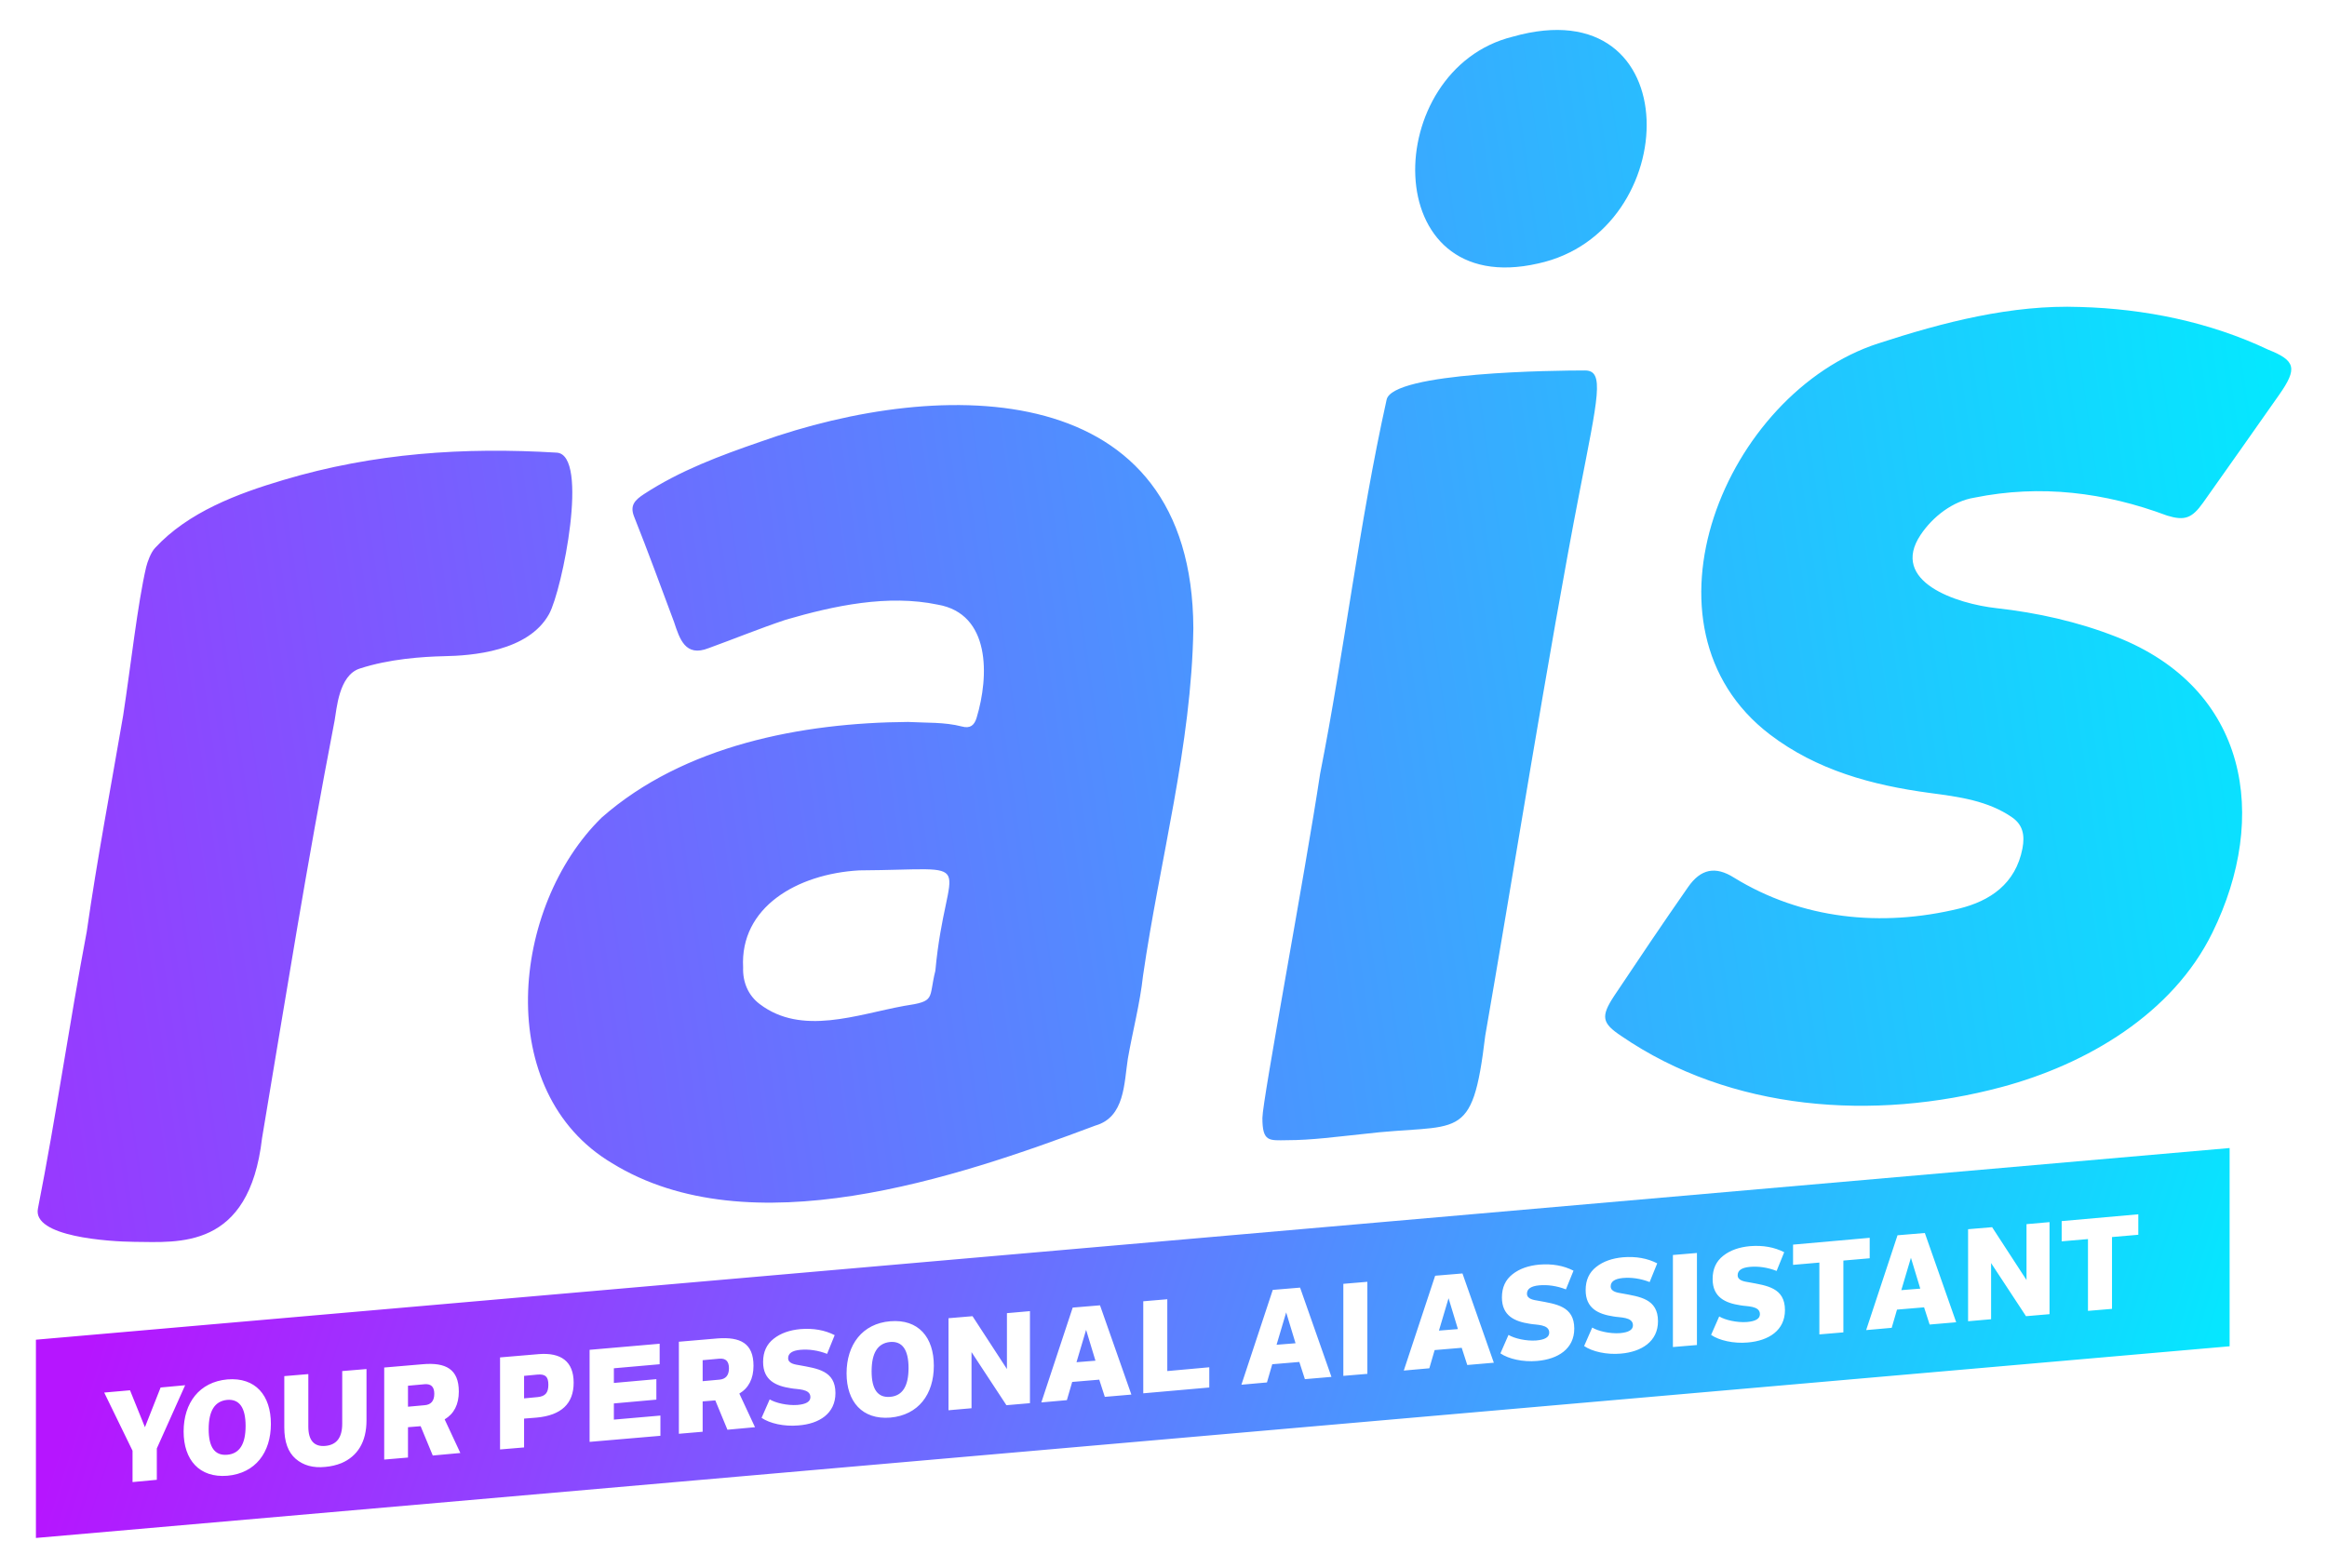
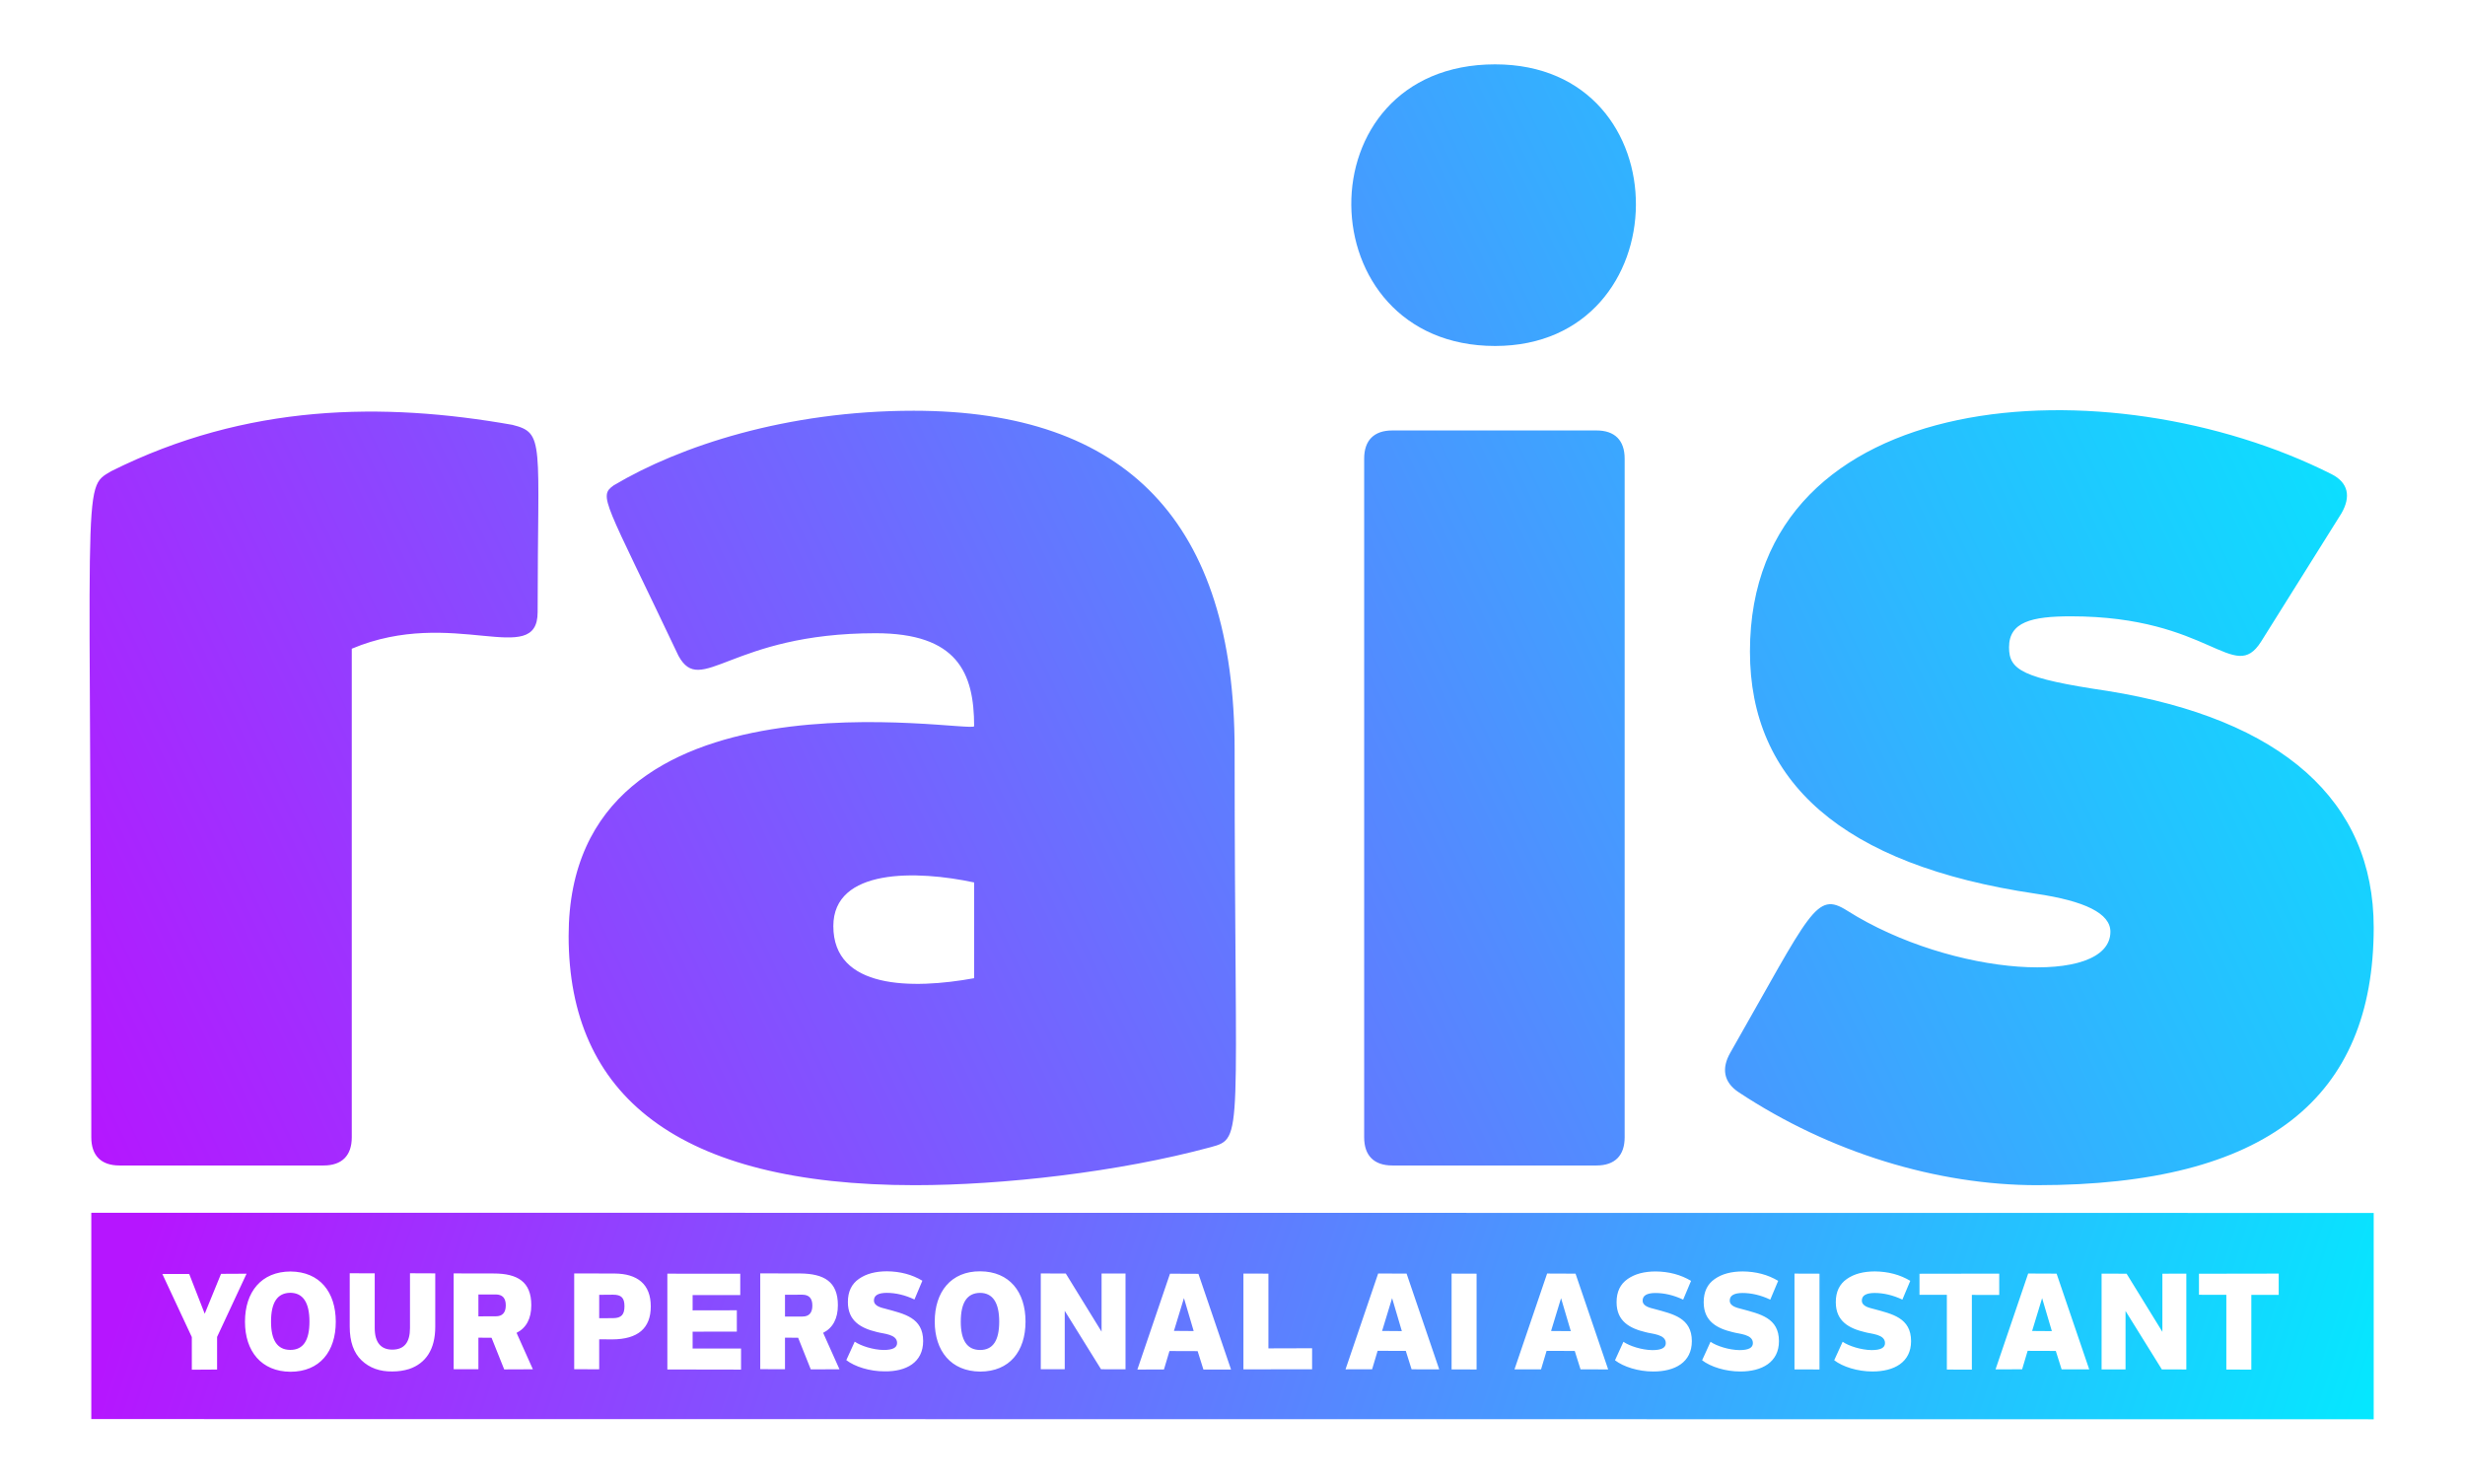
- <svg xmlns="http://www.w3.org/2000/svg" xmlns:xlink="http://www.w3.org/1999/xlink" version="1.1" id="Layer_3" width="100%" viewBox="0 0 920 620" style="enable-background:new 0 0 920 620;" xml:space="preserve">
-   <style type="text/css">
- 	
- 		.st0{clip-path:url(#SVGID_00000032624315247183940850000002292330805061557148_);fill:url(#SVGID_00000003811369937041186860000016022453720237323697_);}
- 	.st1{fill:url(#SVGID_00000008142161957300905590000004647420775762414782_);}
- </style>
-   <g>
-     <g>
-       <g>
-         <defs>
-           <path id="SVGID_1_" d="M471.8,248.5c-0.7,46.3-13.3,91.7-19.9,137.4c-1.2,11-4.1,21.9-6,32.8c-1.5,9.7-1.2,23.1-12.8,26.4      C377.8,465.9,296.2,493.4,242,460c-47.3-28.1-40-101.6-4.1-136.7c32.5-28.6,79.2-37.5,121.1-37.8c7.1,0.4,14.4,0,21.3,1.8      c3.3,0.9,4.9-0.5,5.8-3.4c5-16.5,5.6-41.2-15.4-44.8c-19.7-4.1-40.9,0.4-60.1,6c-10.2,3.4-20.2,7.5-30.4,11.2      c-9.3,3.7-11.5-3.7-13.7-10.3c-5.2-13.9-10.3-27.9-15.8-41.7c-1.8-4.5,0.4-6.6,3.9-8.9c14.4-9.4,30.1-15.2,46-20.7      C372.9,148.9,471.4,148.7,471.8,248.5z M339.7,344.2c-24.6,1.4-47.2,14.6-45.9,38.4c-0.2,5.6,1.9,11,6.6,14.5      c16.6,12.6,38.4,4.1,57,0.7c12.8-1.9,9.6-2.7,12.4-13.9C374.1,337.6,389.2,343.9,339.7,344.2z M742.6,135.8      c-60.4,19.6-98.7,112.1-42.8,154.7c18.4,14,40.1,20,63.3,23.1c11.3,1.5,22.9,3,32.5,9.7c4.1,2.9,5,6.9,4,12.2      c-2.7,14.1-12.9,20.8-25,23.8c-30.9,7.5-62.3,4.2-89-12.2c-7.4-4.7-13.2-3.5-18.2,3.7c-9.9,14.2-19.6,28.6-29.2,43      c-5.4,8.2-4.9,10.8,2.8,15.9c43.3,29.7,99.8,33.7,150.3,20.2c33.7-9,67.7-29,83.4-61.1c22.5-45.8,14.2-96.5-38.1-117      c-15-5.9-31.1-9.5-47.3-11.3c-15.5-1.7-42.5-10.4-29.9-29.1c4.8-7.1,12.6-13.2,21.2-14.6c26.2-5.3,51.6-2.1,76.2,7.1      c6.9,2.1,9.8,1.1,14.2-5.1c10.1-14.2,20.1-28.5,30.1-42.7c7.3-10.4,6.5-13.5-4.3-17.8c-23.2-11-48.9-16.2-74.4-16.9      C795.4,120.4,768.4,127.4,742.6,135.8z M53.1,491.1c17.4,0.1,45.4,3.3,50.5-41c9.9-59,17.4-106.5,28.7-165.2      c0.8-4.3,1.6-17.8,9.9-20.5c11.6-3.8,24.7-4.7,33.3-4.9c10.9-0.2,33.4-1.8,41.6-16.7c5.2-9.5,16-63,3-63.8      c-36.6-2.2-72.1,0.1-108,10.8c-18.2,5.4-37.7,12.7-50.8,26.9c-1.7,1.8-3,5.5-3.5,7.5c-3.4,14.5-6.1,39.2-9.1,58.7      c-4.9,28.6-10.3,56.8-14.4,85.5c-6.9,36.4-12.1,73-19.3,109.5C12.7,489.1,43,491,53.1,491.1z M538.5,448.5      c38.6-4.7,43.5,4.5,48.7-38.9c9.7-55.6,25.5-154.5,37.2-214.6c7.4-38.2,10.1-48.5,2.2-48.5c-11.2,0-76.2,0.6-78.4,11.6      c-10.9,49.1-16.6,98.9-26.3,148c-5.8,38.6-22.8,129.1-22.8,136c0,9.5,2.6,8.9,9.7,8.8C518.7,450.9,528.6,449.5,538.5,448.5      C538.5,448.6,538.5,448.6,538.5,448.5z M598.1,14.5c-52.3,12.9-53.8,104.3,10,89.7C665.9,91.7,668-5.3,598.1,14.5z" />
-         </defs>
-         <clipPath id="SVGID_00000044162545090111426450000001124760504037169282_">
-           <use xlink:href="#SVGID_1_" style="overflow:visible;" />
-         </clipPath>
-         <linearGradient id="SVGID_00000114032805418873262490000001206521225401110150_" gradientUnits="userSpaceOnUse" x1="-178.441" y1="462.479" x2="2057.458" y2="143.106" gradientTransform="matrix(1 -8.748867e-02 0 1 0 -33.4581)">
-           <stop offset="0" style="stop-color:#B615FF" />
-           <stop offset="0.497" style="stop-color:#00EDFF" />
-         </linearGradient>
-         <polygon style="clip-path:url(#SVGID_00000044162545090111426450000001124760504037169282_);fill:url(#SVGID_00000114032805418873262490000001206521225401110150_);" points="     2057.6,388.6 -201,586.2 -201,-9.1 2057.6,-206.7    " />
-       </g>
-     </g>
-   </g>
-   <linearGradient id="SVGID_00000063616806453395358830000002264798117565068986_" gradientUnits="userSpaceOnUse" x1="65.052" y1="478.254" x2="869.534" y2="741.945" gradientTransform="matrix(1 -8.748867e-02 0 1 0 -33.4581)">
-     <stop offset="0" style="stop-color:#B615FF" />
-     <stop offset="1" style="stop-color:#00EDFF" />
-   </linearGradient>
-   <path style="fill:url(#SVGID_00000063616806453395358830000002264798117565068986_);" d="M881.5,532.4L14.2,608.2v-78.4L881.5,454  V532.4z M62,585.2v-12.4l11.2-25l-9.7,0.9l-6.2,15.7l-5.9-14.6l-10.2,0.9l11.2,23v12.4L62,585.2z M107.1,563.1  c0-11.3-6.1-18.5-17.2-17.6c-11.1,1-17.3,9.3-17.3,20.6c0,11.2,6.2,18.4,17.3,17.5C101,582.6,107.1,574.4,107.1,563.1z M89.8,575.3  c-4.9,0.4-7.3-3-7.3-10.1c0-7.3,2.4-11.1,7.3-11.6c4.8-0.4,7.3,3,7.3,10.3C97.1,571.1,94.7,574.9,89.8,575.3z M128.6,580.1  c2.3-0.2,4.4-0.7,6.4-1.5c6.3-2.7,9.9-8.3,9.9-16.9v-20.3l-9.6,0.8V563c0,5.5-2.2,8.4-6.7,8.8c-4.4,0.4-6.7-2.2-6.7-7.6v-20.8  l-9.5,0.8v20.3c0,5.7,1.5,9.8,4.5,12.4C119.9,579.5,123.8,580.6,128.6,580.1z M167.1,539.5l-15.2,1.3v36.4l9.4-0.8v-12l5-0.4  l4.8,11.6l10.9-1l-6.2-13.3c3.7-2.2,5.6-5.9,5.6-11C181.4,541.4,176.2,538.7,167.1,539.5z M161.3,548l6.6-0.6c2.5-0.2,3.8,1,3.8,3.8  s-1.3,4.3-3.8,4.5l-6.6,0.6V548z M213,535.5l-15.3,1.3v36.4l9.5-0.8V561l5-0.4c9.7-0.9,14.6-5.5,14.6-13.8  C226.8,538.3,221.7,534.8,213,535.5z M216.8,547.6c0,3.2-1.2,4.6-4.3,4.9l-5.3,0.5v-8.9l5.2-0.5  C215.6,543.3,216.8,544.4,216.8,547.6z M260.7,531.4l-27.6,2.4v36.4l28-2.4v-8l-18.4,1.6V555l16.8-1.5v-8.1l-16.8,1.5v-5.8l18.1-1.6  v-8.1H260.7z M283.6,529.3l-15.2,1.3V567l9.4-0.8v-12l5-0.4l4.8,11.6l10.9-1l-6.2-13.3c3.7-2.2,5.6-5.9,5.6-11  C297.9,531.2,292.7,528.6,283.6,529.3z M277.8,537.9l6.6-0.6c2.5-0.2,3.8,1,3.8,3.8s-1.3,4.3-3.8,4.5l-6.6,0.6V537.9z M330.3,550.9  c0-8.9-7.2-9.7-14.2-11c-1.7-0.3-4.5-0.6-4.5-2.8c0-1.9,1.6-3,4.8-3.3c3.4-0.3,7,0.2,10.6,1.6l3-7.4c-3.9-2-8.4-2.8-13.5-2.4  c-4.3,0.4-7.8,1.6-10.6,3.8c-2.8,2.2-4.2,5.2-4.2,9.2c0,7.3,5.1,9.5,11,10.4c2.5,0.5,7.7,0.1,7.7,3.5c0,1.8-1.7,2.8-5.1,3.1  c-4,0.3-8.7-0.8-11-2.2l-3.2,7.3c3.2,2.2,8.9,3.5,14.5,3C323.9,563.1,330.3,559,330.3,550.9z M369.2,540.1  c0-11.3-6.1-18.5-17.2-17.6s-17.3,9.3-17.3,20.6c0,11.2,6.2,18.4,17.3,17.5C363.1,559.6,369.2,551.4,369.2,540.1z M351.9,552.4  c-4.9,0.4-7.3-3-7.3-10.1c0-7.3,2.4-11.1,7.3-11.6c4.8-0.4,7.3,3,7.3,10.3C359.2,548.2,356.8,552,351.9,552.4z M398.1,519.3v22.1  l-13.6-20.9l-9.5,0.8v36.4l9.1-0.8v-22.2l13.8,21l9.3-0.8v-36.4L398.1,519.3z M436.8,552.4l10.5-0.9l-12.4-35.3l-10.8,0.9  l-12.4,37.5l10.1-0.9l2.1-7.2l10.7-0.9L436.8,552.4z M425.6,538.7l3.8-12.8l3.7,12.2L425.6,538.7z M461.5,542.2v-28.4l-9.5,0.8V551  l26.1-2.3v-8L461.5,542.2z M515.9,545.4l10.5-0.9L514,509.2l-10.8,0.9l-12.4,37.5l10.1-0.9l2.1-7.2l10.7-0.9L515.9,545.4z   M504.7,531.8l3.8-12.8l3.7,12.2L504.7,531.8z M531.1,544.1l9.5-0.8v-36.4l-9.5,0.8V544.1z M580.1,539.8l10.5-0.9l-12.4-35.3  l-10.8,0.9L555,542l10.1-0.9l2.1-7.2l10.7-0.9L580.1,539.8z M568.9,526.2l3.8-12.8l3.7,12.2L568.9,526.2z M622.4,525.4  c0-8.9-7.2-9.7-14.2-11c-1.7-0.3-4.5-0.6-4.5-2.8c0-1.9,1.6-3,4.8-3.3c3.4-0.3,7,0.2,10.6,1.6l3-7.4c-3.9-2-8.4-2.8-13.5-2.4  c-4.3,0.4-7.8,1.6-10.6,3.8s-4.2,5.2-4.2,9.2c0,7.3,5.1,9.5,11,10.4c2.5,0.5,7.7,0.1,7.7,3.5c0,1.8-1.7,2.8-5.1,3.1  c-4,0.3-8.7-0.8-11-2.2l-3.2,7.3c3.2,2.2,8.9,3.5,14.5,3C616,537.5,622.4,533.4,622.4,525.4z M655.5,522.5c0-8.9-7.2-9.7-14.2-11  c-1.7-0.3-4.5-0.6-4.5-2.8c0-1.9,1.6-3,4.8-3.3c3.4-0.3,7,0.2,10.6,1.6l3-7.4c-3.9-2-8.4-2.8-13.5-2.4c-4.3,0.4-7.8,1.6-10.6,3.8  s-4.2,5.2-4.2,9.2c0,7.3,5.1,9.5,11,10.4c2.5,0.5,7.7,0.1,7.7,3.5c0,1.8-1.7,2.8-5.1,3.1c-4,0.3-8.7-0.8-11-2.2l-3.2,7.3  c3.2,2.2,8.9,3.5,14.5,3C649,534.6,655.5,530.5,655.5,522.5z M661.4,532.7l9.5-0.8v-36.4l-9.5,0.8V532.7z M705.7,518.1  c0-8.9-7.2-9.7-14.2-11c-1.7-0.3-4.5-0.6-4.5-2.8c0-1.9,1.6-3,4.8-3.3c3.4-0.3,7,0.2,10.6,1.6l3-7.4c-3.9-2-8.4-2.8-13.5-2.4  c-4.3,0.4-7.8,1.6-10.6,3.8s-4.2,5.2-4.2,9.2c0,7.3,5.1,9.5,11,10.4c2.5,0.5,7.7,0.1,7.7,3.5c0,1.8-1.7,2.8-5.1,3.1  c-4,0.3-8.7-0.8-11-2.2l-3.2,7.3c3.2,2.2,8.9,3.5,14.5,3C699.3,530.2,705.7,526.1,705.7,518.1z M739.2,489.5l-30.3,2.7v8l10.4-0.9  v28.4l9.5-0.8v-28.4l10.4-0.9L739.2,489.5L739.2,489.5z M762.9,523.8l10.5-0.9L761,487.6l-10.8,0.9L737.8,526l10.1-0.9l2.1-7.2  l10.7-0.9L762.9,523.8z M751.7,510.2l3.8-12.8l3.7,12.2L751.7,510.2z M801.2,484.1v22.1l-13.6-20.9l-9.5,0.8v36.4l9.1-0.8v-22.2  l13.8,21l9.3-0.8v-36.4L801.2,484.1z M845.4,480.2l-30.3,2.7v8l10.4-0.9v28.4l9.5-0.8v-28.4l10.4-0.9L845.4,480.2L845.4,480.2z" />
+ <svg xmlns="http://www.w3.org/2000/svg" id="Layer_3" data-name="Layer 3" version="1.1" viewBox="0 0 1080 650">
+   <defs>
+     <linearGradient id="linear-gradient" x1="61.549" y1="567.827" x2="2689.026" y2="-663.773" gradientUnits="userSpaceOnUse">
+       <stop offset="0" stop-color="#b615ff" />
+       <stop offset=".379" stop-color="#00edff" />
+     </linearGradient>
+     <linearGradient id="linear-gradient-2" x1="98.675" y1="467.885" x2="1026.246" y2="771.921" gradientTransform="translate(0 -35.979)" gradientUnits="userSpaceOnUse">
+       <stop offset="0" stop-color="#b615ff" />
+       <stop offset="1" stop-color="#00edff" />
+     </linearGradient>
+   </defs>
+   <path d="M52.337,510.611c-8.019,0-12.337-4.318-12.337-12.338,0-292.012-4.559-283.876,8.636-291.795,59.555-29.779,119.382-30.318,175.815-20.357,14.414,3.601,11.106,7.188,11.106,82.048,0,24.876-37.135-2.611-81.433,16.039v214.065c0,8.02-4.317,12.338-12.338,12.338H52.337ZM400.274,179.952c93.154,0,140.655,48.735,140.655,148.673,0,170.624,4.348,169.944-10.489,173.966-40.32,10.929-91.299,16.656-129.548,16.656-104.257,0-151.758-39.482-151.758-109.191,0-122.493,177.669-88.285,177.669-91.918,0-23.443-7.404-40.715-43.184-40.715-63.629,0-76.405,28.132-86.368,9.87-32.37-68.263-35.231-69.75-28.376-74.645,28.993-17.272,75.879-32.695,131.398-32.695ZM426.803,428.563v-41.949c-24.959-5.348-61.691-6.373-61.691,19.123,0,27.682,34.456,27.776,61.691,22.825ZM655.057,151.574c-82.977,0-85.046-123.379,0-123.379,83.049,0,81.464,123.379,0,123.379ZM610.024,510.611c-8.019,0-12.338-4.318-12.338-12.338V200.926c0-8.02,4.32-12.338,12.338-12.338h89.452c8.019,0,12.338,4.318,12.338,12.338v297.346c0,8.02-4.32,12.338-12.338,12.338h-89.452ZM892.562,519.247c-43.801,0-90.824-14.279-130.783-40.715-6.709-4.438-7.532-10.559-3.702-17.274,35.536-62.303,37.562-70.929,51.202-62.306,45.995,29.078,115.361,33.285,115.361,9.252,0-8.019-11.117-13.473-32.695-16.656-85.191-12.566-125.232-49.351-125.232-106.107,0-117.848,157.731-126.64,254.78-77.73,7.392,3.726,8.636,9.871,4.32,17.274l-35.165,56.138c-12.002,18.87-22.109-11.105-83.28-11.105-17.275,0-27.143,2.469-27.143,13.573,0,9.87,5.552,13.572,43.184,19.123,76.493,12.338,116.593,48.118,116.593,103.64,0,74.645-46.883,112.892-147.438,112.892Z" fill="url(#linear-gradient)" stroke-width="0" />
+   <path d="M1040,621.806l-1000-.091v-90.396l1000,.091v90.396ZM95.114,600.017v-14.297l12.914-27.695-11.184.059-7.149,17.477-6.803-17.429-11.761.009,12.914,27.649v14.297l11.069-.069ZM147.114,579.085c0-13.029-7.033-21.946-19.832-22.028-12.798.033-19.947,8.978-19.947,22.007,0,12.914,7.149,21.841,19.947,21.923,12.798-.033,19.832-8.873,19.832-21.902ZM127.167,591.407c-5.65-.033-8.417-4.195-8.417-12.382,0-8.417,2.767-12.556,8.417-12.638,5.534.023,8.417,4.195,8.417,12.612,0,8.302-2.767,12.441-8.417,12.408ZM171.904,600.855c2.652.001,5.073-.363,7.379-1.084,7.264-2.478,11.415-8.571,11.415-18.487v-23.406l-11.069-.046v23.982c0,6.342-2.537,9.463-7.725,9.471-5.073.017-7.725-3.212-7.725-9.439v-23.982l-10.954-.036v23.406c0,6.572,1.73,11.451,5.189,14.751,3.459,3.3,7.956,4.962,13.49,4.87ZM216.294,557.927l-17.526-.034v41.969l10.838.026v-13.836l5.765.043,5.534,13.859,12.568-.053-7.149-15.96c4.266-2.163,6.457-6.238,6.457-12.118,0-10.262-5.996-13.899-16.488-13.895ZM209.607,567.143l7.61-.026c2.883.022,4.381,1.536,4.381,4.765s-1.499,4.827-4.381,4.805l-7.61.026v-9.57ZM269.217,557.945l-17.641-.044v41.969l10.954.036v-13.144l5.765.043c11.184-.059,16.834-4.869,16.834-14.439,0-9.8-5.88-14.35-15.911-14.421ZM273.599,572.28c0,3.69-1.384,5.183-4.958,5.216l-6.111.042v-10.262l5.996-.052c3.69-.023,5.073,1.366,5.073,5.056ZM324.215,558.03l-31.823-.017v41.969l32.284.057v-9.224l-21.215-.011v-7.379l19.37-.035v-9.339l-19.37.035v-6.687l20.869-.019v-9.339l-.115-.01ZM350.619,557.918l-17.526-.034v41.969l10.838.026v-13.836l5.765.043,5.534,13.859,12.568-.053-7.149-15.96c4.266-2.163,6.457-6.238,6.457-12.118,0-10.262-5.996-13.784-16.488-13.895ZM343.932,567.249l7.61-.026c2.883.022,4.381,1.536,4.381,4.765s-1.499,4.827-4.381,4.805l-7.61.026v-9.57ZM404.464,587.534c0-10.262-8.302-11.91-16.373-14.115-1.96-.517-5.189-1.146-5.189-3.682,0-2.191,1.845-3.298,5.534-3.321,3.92-.003,8.071.937,12.222,2.914l3.459-8.23c-4.497-2.699-9.685-4.076-15.566-4.129-4.958.027-8.993,1.058-12.222,3.312-3.228,2.254-4.843,5.572-4.843,10.184,0,8.417,5.88,11.468,12.683,13.101,2.883.829,8.878.892,8.878,4.812,0,2.075-1.96,3.057-5.88,3.06-4.612-.058-10.031-1.8-12.683-3.646l-3.69,8.094c3.69,2.859,10.262,4.933,16.719,4.922,9.57.146,16.949-3.936,16.949-13.275ZM449.316,579.006c0-13.029-7.033-21.946-19.832-22.028s-19.947,8.978-19.947,22.007c0,12.914,7.149,21.841,19.947,21.923,12.798-.033,19.832-8.873,19.832-21.902ZM429.369,591.442c-5.65-.033-8.417-4.195-8.417-12.382,0-8.417,2.767-12.556,8.417-12.638,5.534.023,8.417,4.195,8.417,12.612,0,8.302-2.767,12.441-8.417,12.408ZM482.638,557.939v25.481l-15.681-25.47-10.954-.036v41.969l10.492-.004v-25.597l15.911,25.605,10.723.016v-41.969l-10.492.005ZM527.259,600.007l12.107.021-14.297-41.952-12.452-.052-14.297,41.987,11.645-.019,2.421-8.09,12.337.042,2.537,8.062ZM514.346,583.081l4.381-14.375,4.266,14.44-8.647-.065ZM555.739,590.738v-32.745l-10.954-.036v41.969l30.093-.019v-9.224l-19.14.055ZM618.462,599.915l12.107.021-14.297-41.952-12.452-.052-14.297,41.987,11.645-.019,2.421-8.09,12.337.042,2.537,8.062ZM605.548,583.104l4.381-14.375,4.266,14.44-8.648-.065ZM635.988,599.949l10.954.036v-41.969l-10.954-.036v41.969ZM692.485,599.934l12.107.021-14.297-41.952-12.452-.052-14.297,41.987,11.645-.019,2.421-8.09,12.337.042,2.537,8.062ZM679.571,583.124l4.381-14.375,4.266,14.44-8.648-.065ZM741.257,587.598c0-10.262-8.302-11.91-16.373-14.115-1.96-.517-5.189-1.146-5.189-3.682,0-2.191,1.845-3.298,5.534-3.321,3.92-.003,8.071.937,12.222,2.914l3.459-8.23c-4.497-2.699-9.685-4.076-15.566-4.129-4.958.027-8.993,1.058-12.222,3.312s-4.843,5.572-4.843,10.184c0,8.417,5.88,11.468,12.683,13.101,2.883.829,8.878.892,8.878,4.812,0,2.075-1.96,3.057-5.88,3.06-4.612-.058-10.031-1.8-12.683-3.646l-3.69,8.094c3.69,2.859,10.262,4.933,16.719,4.922,9.57.03,16.949-4.051,16.949-13.276ZM779.421,587.593c0-10.262-8.302-11.91-16.373-14.115-1.96-.517-5.189-1.146-5.189-3.682,0-2.191,1.845-3.298,5.534-3.321,3.92-.003,8.071.937,12.222,2.914l3.459-8.23c-4.497-2.699-9.685-4.076-15.566-4.129-4.958.027-8.993,1.058-12.222,3.312s-4.843,5.572-4.843,10.184c0,8.417,5.88,11.468,12.683,13.101,2.883.829,8.878.892,8.878,4.812,0,2.075-1.96,3.057-5.88,3.06-4.612-.058-10.031-1.8-12.683-3.646l-3.69,8.094c3.69,2.859,10.262,4.933,16.719,4.922,9.455.02,16.949-4.051,16.949-13.276ZM786.224,599.949l10.954.036v-41.969l-10.954-.036v41.969ZM837.302,587.584c0-10.262-8.302-11.91-16.373-14.115-1.96-.517-5.189-1.146-5.189-3.682,0-2.191,1.845-3.298,5.534-3.321,3.92-.003,8.071.937,12.222,2.914l3.459-8.23c-4.497-2.699-9.685-4.076-15.566-4.129-4.958.027-8.993,1.058-12.222,3.312s-4.843,5.572-4.843,10.184c0,8.417,5.88,11.468,12.683,13.101,2.883.829,8.878.892,8.878,4.812,0,2.075-1.96,3.057-5.88,3.06-4.612-.058-10.031-1.8-12.683-3.646l-3.69,8.094c3.69,2.859,10.262,4.933,16.719,4.922,9.57.03,16.949-4.051,16.949-13.276ZM875.928,557.987l-34.936.057v9.224l11.991.011v32.745l10.954.036v-32.745l11.991.011v-9.339h0ZM903.254,599.926l12.107.021-14.297-41.952-12.452-.052-14.297,41.987,11.645-.019,2.421-8.09,12.337.042,2.537,8.062ZM890.34,583.115l4.381-14.375,4.266,14.44-8.648-.065ZM947.414,558.015v25.481l-15.681-25.47-10.954-.036v41.969l10.492-.004v-25.597l15.911,25.605,10.723.016v-41.969l-10.492.005ZM998.377,557.977l-34.936.057v9.224l11.991.011v32.745l10.954.036v-32.745l11.991.011v-9.339h0Z" fill="url(#linear-gradient-2)" stroke-width="0" />
</svg>
